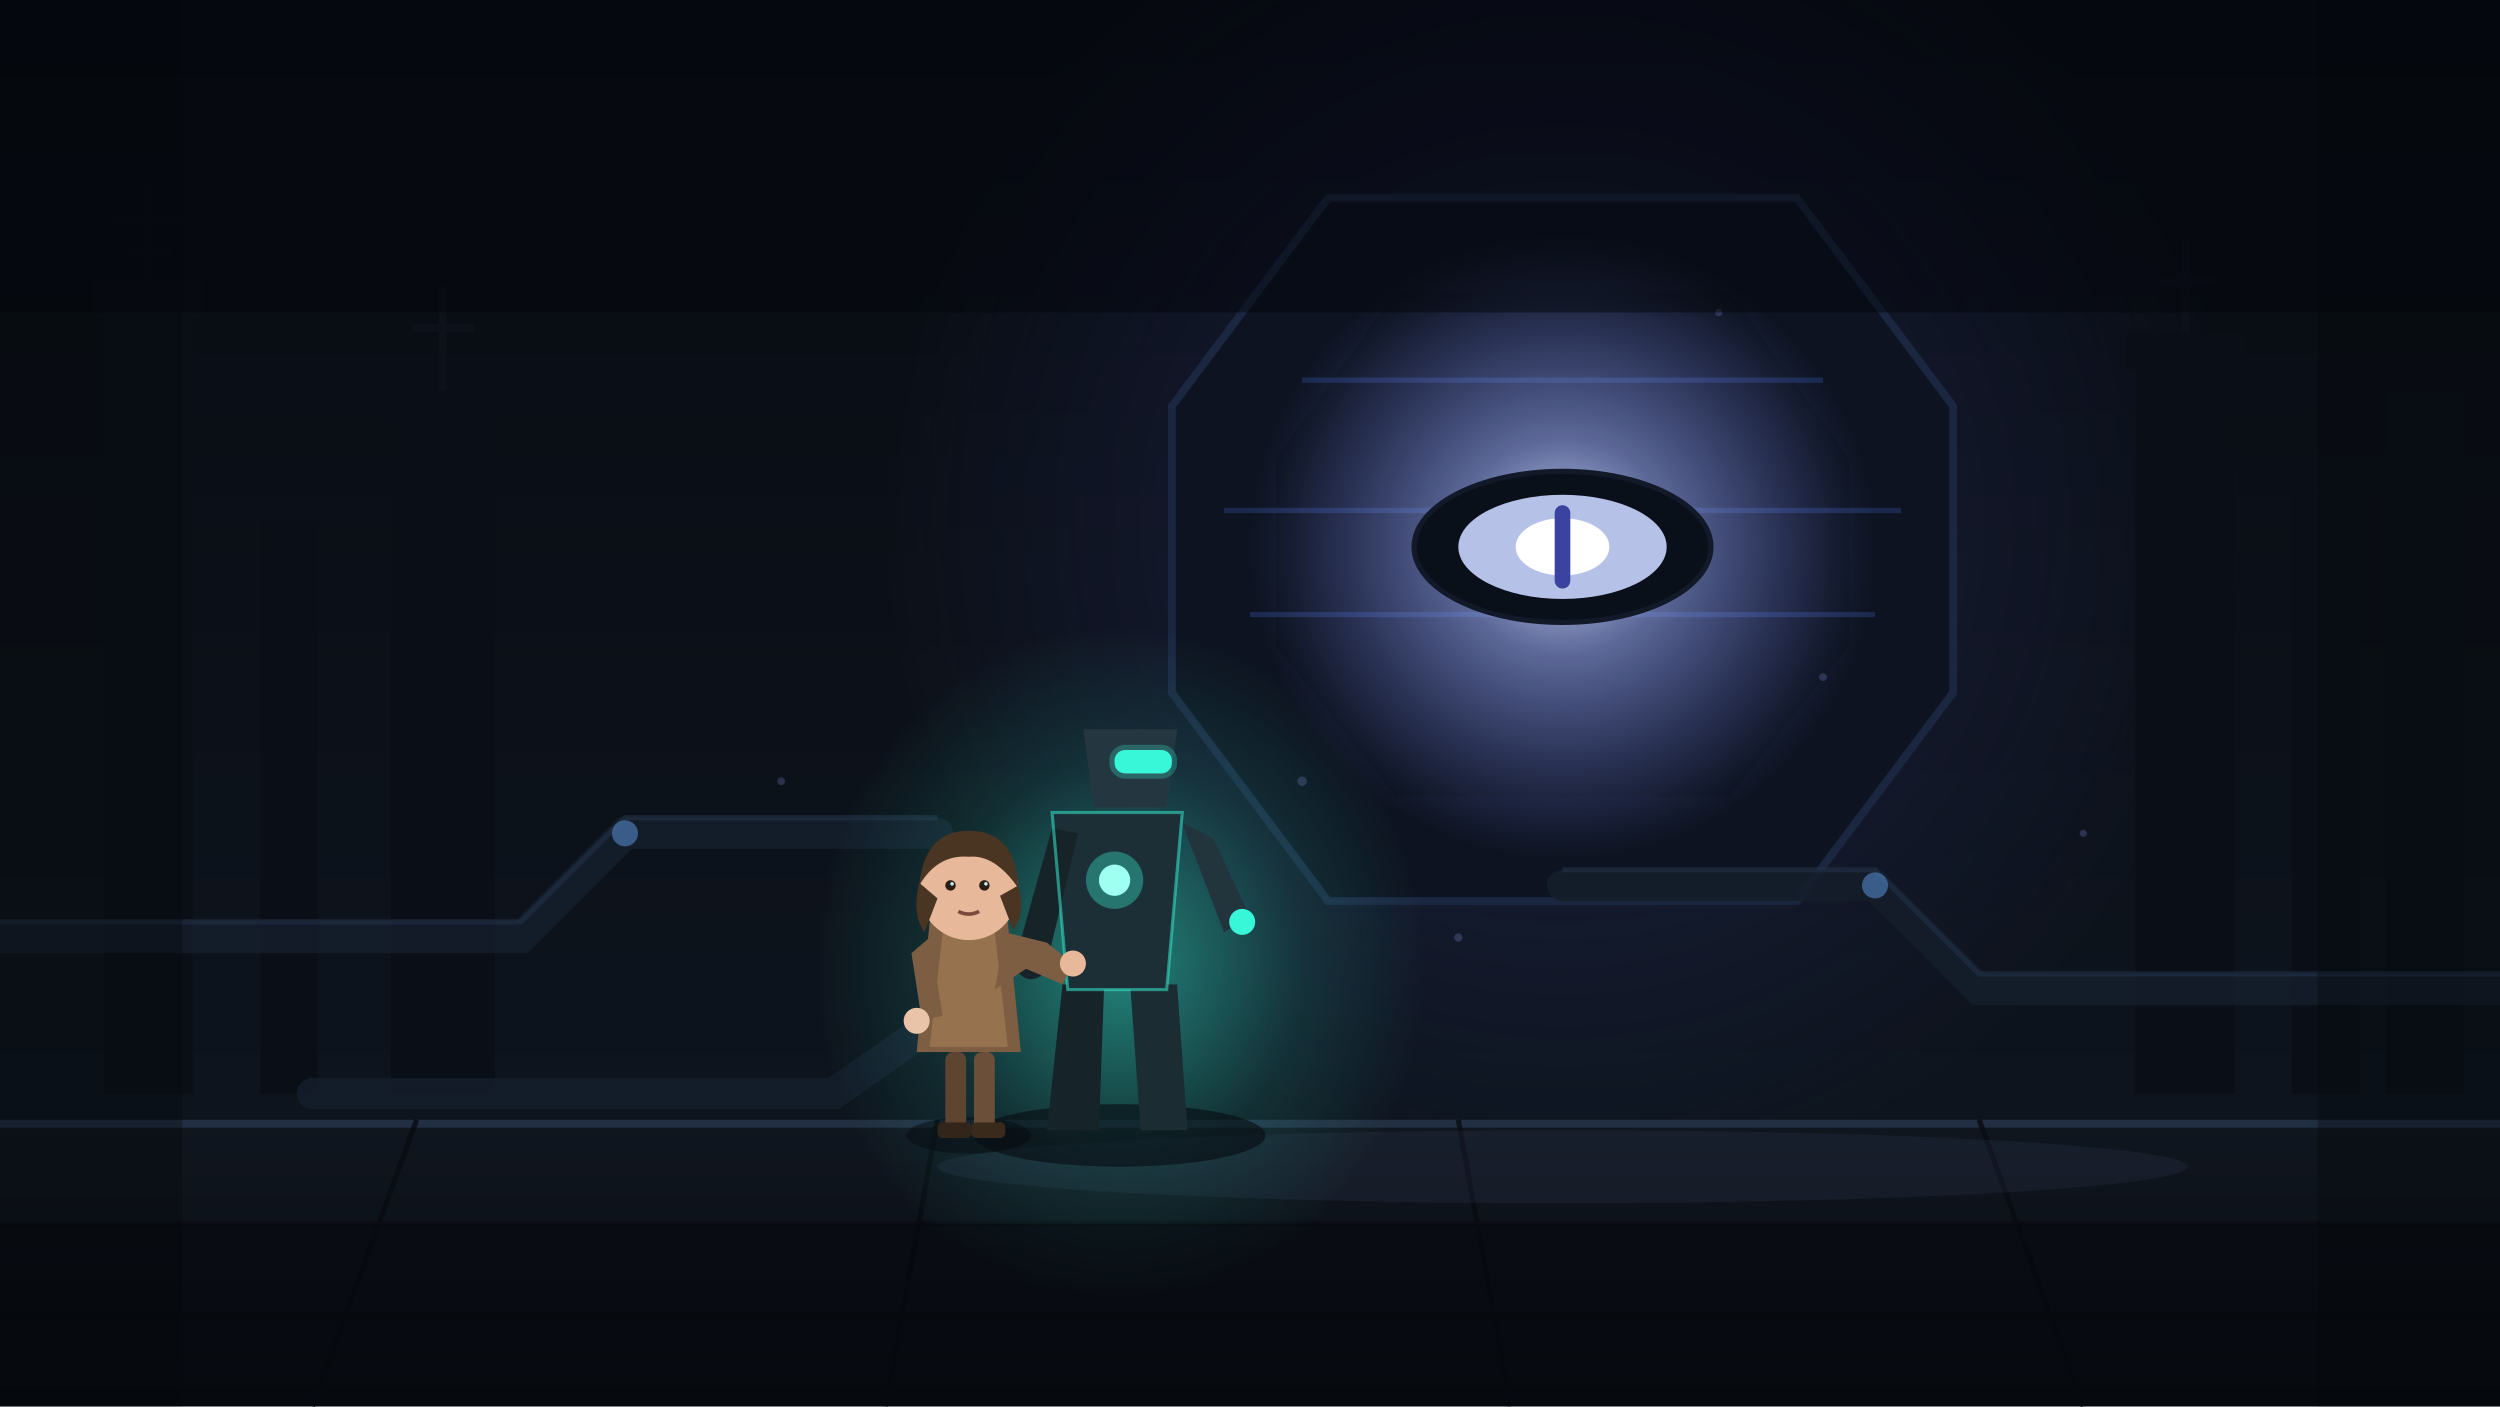
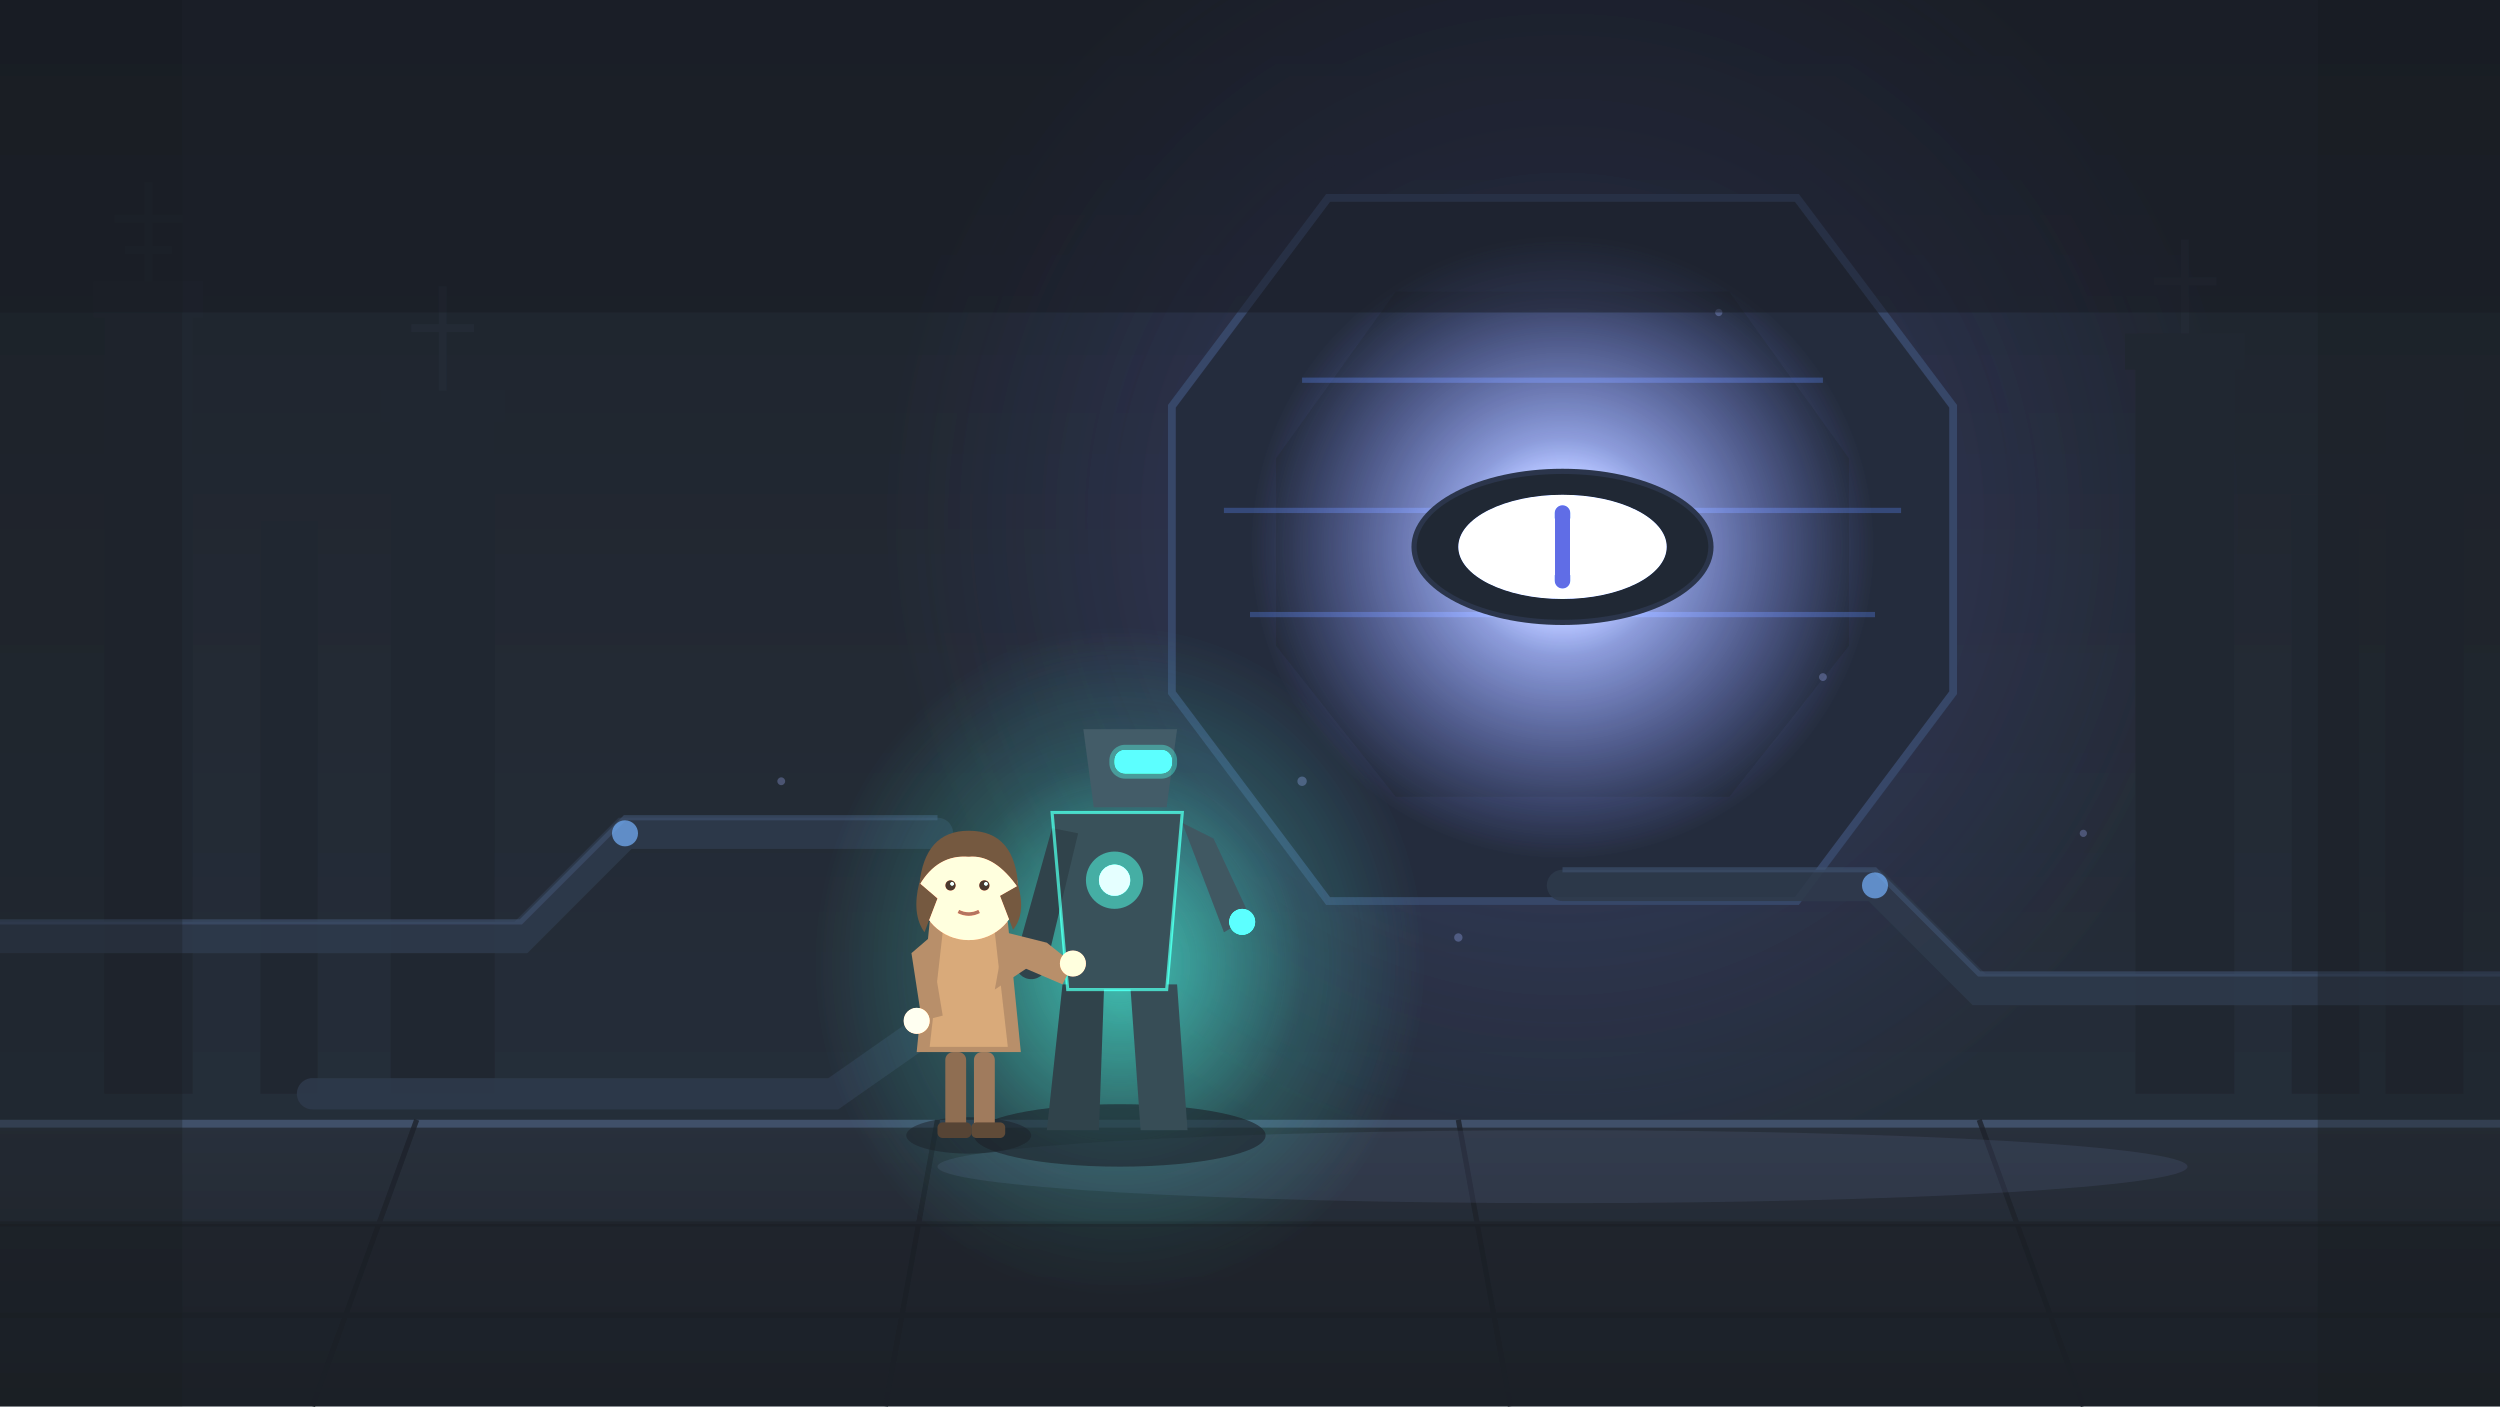
<svg xmlns="http://www.w3.org/2000/svg" width="960" height="540" viewBox="0 0 960 540" role="img">
  <defs>
    <linearGradient id="s5sky" x1="0" y1="0" x2="0" y2="1">
      <stop offset="0" stop-color="#070b12" />
      <stop offset="0.5" stop-color="#0c1119" />
      <stop offset="1" stop-color="#0e1620" />
    </linearGradient>
    <radialGradient id="s5eye" cx="0.5" cy="0.5" r="0.5">
      <stop offset="0" stop-color="#dfe6ff" stop-opacity="0.95" />
      <stop offset="0.35" stop-color="#9fb0ff" stop-opacity="0.55" />
      <stop offset="1" stop-color="#6f7dff" stop-opacity="0" />
    </radialGradient>
    <radialGradient id="s5aura" cx="0.5" cy="0.5" r="0.5">
      <stop offset="0" stop-color="#5a66c8" stop-opacity="0.3" />
      <stop offset="0.7" stop-color="#39408f" stop-opacity="0.1" />
      <stop offset="1" stop-color="#39408f" stop-opacity="0" />
    </radialGradient>
    <radialGradient id="s5rayGlow" cx="0.5" cy="0.5" r="0.5">
      <stop offset="0" stop-color="#37f7d8" stop-opacity="0.5" />
      <stop offset="0.6" stop-color="#37f7d8" stop-opacity="0.12" />
      <stop offset="1" stop-color="#37f7d8" stop-opacity="0" />
    </radialGradient>
    <linearGradient id="s5floor" x1="0" y1="0" x2="0" y2="1">
      <stop offset="0" stop-color="#10161f" />
      <stop offset="1" stop-color="#080c12" />
    </linearGradient>
+     <filter id="lift" x="0" y="0" width="100%" height="100%" color-interpolation-filters="sRGB">
+       <feComponentTransfer>
+         <feFuncR type="linear" slope="1.32" intercept="0.075" />
+         <feFuncG type="linear" slope="1.32" intercept="0.075" />
+         <feFuncB type="linear" slope="1.32" intercept="0.075" />
+       </feComponentTransfer>
+     </filter>
  </defs>
-   <rect x="0" y="0" width="960" height="540" fill="url(#s5sky)" />
-   <circle cx="600" cy="200" r="260" fill="url(#s5aura)" />
-   <g fill="#0a0f17">
-     <rect x="40" y="120" width="34" height="300" />
-     <rect x="36" y="108" width="42" height="14" />
-     <rect x="100" y="200" width="22" height="220" />
-     <rect x="150" y="160" width="40" height="260" />
-     <rect x="146" y="150" width="48" height="12" />
-     <rect x="820" y="140" width="38" height="280" />
-     <rect x="816" y="128" width="46" height="14" />
-     <rect x="880" y="190" width="26" height="230" />
-     <rect x="916" y="150" width="30" height="270" />
+   <g filter="url(#lift)">
+     <rect x="0" y="0" width="960" height="540" fill="url(#s5sky)" />
+     <circle cx="600" cy="200" r="260" fill="url(#s5aura)" />
+     <g fill="#0a0f17">
+       <rect x="40" y="120" width="34" height="300" />
+       <rect x="36" y="108" width="42" height="14" />
+       <rect x="100" y="200" width="22" height="220" />
+       <rect x="150" y="160" width="40" height="260" />
+       <rect x="146" y="150" width="48" height="12" />
+       <rect x="820" y="140" width="38" height="280" />
+       <rect x="816" y="128" width="46" height="14" />
+       <rect x="880" y="190" width="26" height="230" />
+       <rect x="916" y="150" width="30" height="270" />
+     </g>
+     <g stroke="#0c121b" stroke-width="3" fill="none" opacity="0.9">
+       <path d="M57 108 L 57 70 M44 84 L 70 84 M48 96 L 66 96" />
+       <path d="M170 150 L 170 110 M158 126 L 182 126" />
+       <path d="M839 128 L 839 92 M827 108 L 851 108" />
+     </g>
+     <g transform="translate(600 196)">
+       <polygon points="-150,-40 -90,-120 90,-120 150,-40 150,70 90,150 -90,150 -150,70" fill="#0d1320" stroke="#1b2740" stroke-width="3" />
+       <polygon points="-110,-20 -64,-84 64,-84 110,-20 110,52 64,110 -64,110 -110,52" fill="#0a1019" />
+       <g stroke="#27407a" stroke-width="2" opacity="0.5">
+         <line x1="-130" y1="0" x2="130" y2="0" />
+         <line x1="-120" y1="40" x2="120" y2="40" />
+         <line x1="-100" y1="-50" x2="100" y2="-50" />
+       </g>
+       <circle cx="0" cy="14" r="120" fill="url(#s5eye)" />
+       <ellipse cx="0" cy="14" rx="58" ry="30" fill="#121a2a" />
+       <ellipse cx="0" cy="14" rx="56" ry="28" fill="#0a1019" />
+       <ellipse cx="0" cy="14" rx="40" ry="20" fill="#c9d4ff" opacity="0.9" />
+       <ellipse cx="0" cy="14" rx="18" ry="11" fill="#ffffff" />
+       <rect x="-3" y="-2" width="6" height="32" rx="3" fill="#3a44a0" />
+     </g>
+     <g stroke="#141d2a" stroke-width="12" fill="none" opacity="0.9" stroke-linecap="round">
+       <path d="M0 360 L 200 360 L 240 320 L 360 320" />
+       <path d="M960 380 L 760 380 L 720 340 L 600 340" />
+       <path d="M120 420 L 320 420 L 360 392" />
+     </g>
+     <g stroke="#223047" stroke-width="2" fill="none" opacity="0.6">
+       <path d="M0 354 L 200 354 L 240 314 L 360 314" />
+       <path d="M960 374 L 760 374 L 720 334 L 600 334" />
+     </g>
+     <g fill="#4a78b0" opacity="0.7">
+       <circle cx="240" cy="320" r="5" />
+       <circle cx="720" cy="340" r="5" />
+       <circle cx="360" cy="392" r="4" />
+     </g>
+     <rect x="0" y="430" width="960" height="110" fill="url(#s5floor)" />
+     <rect x="0" y="430" width="960" height="3" fill="#2a3850" opacity="0.7" />
+     <g stroke="#070b11" stroke-width="2" opacity="0.8">
+       <line x1="0" y1="470" x2="960" y2="470" />
+       <line x1="0" y1="505" x2="960" y2="505" />
+       <line x1="160" y1="430" x2="120" y2="540" />
+       <line x1="360" y1="430" x2="340" y2="540" />
+       <line x1="560" y1="430" x2="580" y2="540" />
+       <line x1="760" y1="430" x2="800" y2="540" />
+     </g>
+     <ellipse cx="600" cy="448" rx="240" ry="14" fill="#9fb0ff" opacity="0.06" />
+     <g transform="translate(430 430)">
+       <ellipse cx="0" cy="-60" rx="118" ry="130" fill="url(#s5rayGlow)" />
+       <ellipse cx="0" cy="6" rx="56" ry="12" fill="#060a10" opacity="0.6" />
+       <path d="M-22 -52 L -6 -52 L -8 4 L -28 4 Z" fill="#16242a" />
+       <path d="M4 -52 L 22 -52 L 26 4 L 8 4 Z" fill="#1b2c33" />
+       <path d="M-26 -118 L 24 -118 L 18 -50 L -20 -50 Z" fill="#1d2f36" />
+       <circle cx="-2" cy="-92" r="11" fill="#37f7d8" opacity="0.35" />
+       <circle cx="-2" cy="-92" r="6" fill="#9ffff0" />
+       <path d="M-26 -112 L -16 -110 L -28 -60 L -40 -62 Z" fill="#16242a" />
+       <circle cx="-34" cy="-60" r="6" fill="#16242a" />
+       <path d="M24 -114 L 36 -108 L 50 -78 L 40 -72 Z" fill="#22343c" />
+       <circle cx="47" cy="-76" r="5" fill="#37f7d8" />
+       <path d="M-14 -150 L 22 -150 L 18 -120 L -10 -120 Z" fill="#243740" />
+       <rect x="-2" y="-142" width="22" height="9" rx="4" fill="#37f7d8" />
+       <rect x="-4" y="-144" width="26" height="13" rx="6" fill="#37f7d8" opacity="0.25" />
+       <path d="M-26 -118 L 24 -118 L 18 -50 L -20 -50 Z" fill="none" stroke="#37f7d8" stroke-width="1.2" opacity="0.5" />
+     </g>
+     <g transform="translate(372 436)">
+       <ellipse cx="0" cy="0" rx="24" ry="7" fill="#060a10" opacity="0.5" />
+       <rect x="-9" y="-32" width="8" height="32" rx="3" fill="#5e4530" />
+       <rect x="2" y="-32" width="8" height="32" rx="3" fill="#6b4f38" />
+       <rect x="-12" y="-5" width="13" height="6" rx="2" fill="#33251a" />
+       <rect x="1" y="-5" width="13" height="6" rx="2" fill="#3a2a1c" />
+       <path d="M-15 -82 L 15 -82 L 20 -32 L -20 -32 Z" fill="#7d5e42" />
+       <path d="M-10 -78 L 10 -78 L 15 -34 L -15 -34 Z" fill="#9a7650" opacity="0.85" />
+       <path d="M14 -78 L 30 -74 L 40 -66 L 36 -58 L 22 -64 L 10 -56 Z" fill="#7d5e42" />
+       <circle cx="40" cy="-66" r="5" fill="#e8b89a" />
+       <path d="M-15 -76 L -22 -70 L -18 -44 L -10 -46 Z" fill="#7d5e42" />
+       <circle cx="-20" cy="-44" r="5" fill="#eac4a8" />
+       <circle cx="0" cy="-94" r="19" fill="#e8b89a" />
+       <path d="M-19 -96 Q-17 -117 0 -117 Q18 -117 19 -95 Q10 -108 0 -107 Q-12 -108 -19 -96 Z" fill="#4a3522" />
+       <path d="M-19 -97 Q-22 -85 -17 -78 L-12 -91 Z" fill="#4a3522" />
+       <path d="M19 -96 Q22 -85 17 -79 L12 -92 Z" fill="#4a3522" />
+       <circle cx="-7" cy="-96" r="2" fill="#2a1d14" />
+       <circle cx="6" cy="-96" r="2" fill="#2a1d14" />
+       <circle cx="-6.4" cy="-96.6" r="0.7" fill="#bfeef0" />
+       <circle cx="6.6" cy="-96.6" r="0.7" fill="#bfeef0" />
+       <path d="M-4 -86 Q0 -84 4 -86" fill="none" stroke="#7a4a3a" stroke-width="1.4" />
+     </g>
+     <g fill="#9fb0ff" opacity="0.2">
+       <circle cx="500" cy="300" r="1.8" />
+       <circle cx="700" cy="260" r="1.5" />
+       <circle cx="560" cy="360" r="1.6" />
+       <circle cx="800" cy="320" r="1.4" />
+       <circle cx="300" cy="300" r="1.5" />
+       <circle cx="660" cy="120" r="1.4" />
+     </g>
+     <rect x="0" y="0" width="960" height="120" fill="#04060b" opacity="0.5" />
+     <rect x="0" y="470" width="960" height="70" fill="#04060b" opacity="0.45" />
+     <rect x="0" y="0" width="70" height="540" fill="#04060b" opacity="0.32" />
+     <rect x="890" y="0" width="70" height="540" fill="#04060b" opacity="0.32" />
  </g>
-   <g stroke="#0c121b" stroke-width="3" fill="none" opacity="0.9">
-     <path d="M57 108 L 57 70 M44 84 L 70 84 M48 96 L 66 96" />
-     <path d="M170 150 L 170 110 M158 126 L 182 126" />
-     <path d="M839 128 L 839 92 M827 108 L 851 108" />
-   </g>
-   <g transform="translate(600 196)">
-     <polygon points="-150,-40 -90,-120 90,-120 150,-40 150,70 90,150 -90,150 -150,70" fill="#0d1320" stroke="#1b2740" stroke-width="3" />
-     <polygon points="-110,-20 -64,-84 64,-84 110,-20 110,52 64,110 -64,110 -110,52" fill="#0a1019" />
-     <g stroke="#27407a" stroke-width="2" opacity="0.5">
-       <line x1="-130" y1="0" x2="130" y2="0" />
-       <line x1="-120" y1="40" x2="120" y2="40" />
-       <line x1="-100" y1="-50" x2="100" y2="-50" />
-     </g>
-     <circle cx="0" cy="14" r="120" fill="url(#s5eye)" />
-     <ellipse cx="0" cy="14" rx="58" ry="30" fill="#121a2a" />
-     <ellipse cx="0" cy="14" rx="56" ry="28" fill="#0a1019" />
-     <ellipse cx="0" cy="14" rx="40" ry="20" fill="#c9d4ff" opacity="0.9" />
-     <ellipse cx="0" cy="14" rx="18" ry="11" fill="#ffffff" />
-     <rect x="-3" y="-2" width="6" height="32" rx="3" fill="#3a44a0" />
-   </g>
-   <g stroke="#141d2a" stroke-width="12" fill="none" opacity="0.9" stroke-linecap="round">
-     <path d="M0 360 L 200 360 L 240 320 L 360 320" />
-     <path d="M960 380 L 760 380 L 720 340 L 600 340" />
-     <path d="M120 420 L 320 420 L 360 392" />
-   </g>
-   <g stroke="#223047" stroke-width="2" fill="none" opacity="0.6">
-     <path d="M0 354 L 200 354 L 240 314 L 360 314" />
-     <path d="M960 374 L 760 374 L 720 334 L 600 334" />
-   </g>
-   <g fill="#4a78b0" opacity="0.7">
-     <circle cx="240" cy="320" r="5" />
-     <circle cx="720" cy="340" r="5" />
-     <circle cx="360" cy="392" r="4" />
-   </g>
-   <rect x="0" y="430" width="960" height="110" fill="url(#s5floor)" />
-   <rect x="0" y="430" width="960" height="3" fill="#2a3850" opacity="0.7" />
-   <g stroke="#070b11" stroke-width="2" opacity="0.8">
-     <line x1="0" y1="470" x2="960" y2="470" />
-     <line x1="0" y1="505" x2="960" y2="505" />
-     <line x1="160" y1="430" x2="120" y2="540" />
-     <line x1="360" y1="430" x2="340" y2="540" />
-     <line x1="560" y1="430" x2="580" y2="540" />
-     <line x1="760" y1="430" x2="800" y2="540" />
-   </g>
-   <ellipse cx="600" cy="448" rx="240" ry="14" fill="#9fb0ff" opacity="0.06" />
-   <g transform="translate(430 430)">
-     <ellipse cx="0" cy="-60" rx="118" ry="130" fill="url(#s5rayGlow)" />
-     <ellipse cx="0" cy="6" rx="56" ry="12" fill="#060a10" opacity="0.6" />
-     <path d="M-22 -52 L -6 -52 L -8 4 L -28 4 Z" fill="#16242a" />
-     <path d="M4 -52 L 22 -52 L 26 4 L 8 4 Z" fill="#1b2c33" />
-     <path d="M-26 -118 L 24 -118 L 18 -50 L -20 -50 Z" fill="#1d2f36" />
-     <circle cx="-2" cy="-92" r="11" fill="#37f7d8" opacity="0.35" />
-     <circle cx="-2" cy="-92" r="6" fill="#9ffff0" />
-     <path d="M-26 -112 L -16 -110 L -28 -60 L -40 -62 Z" fill="#16242a" />
-     <circle cx="-34" cy="-60" r="6" fill="#16242a" />
-     <path d="M24 -114 L 36 -108 L 50 -78 L 40 -72 Z" fill="#22343c" />
-     <circle cx="47" cy="-76" r="5" fill="#37f7d8" />
-     <path d="M-14 -150 L 22 -150 L 18 -120 L -10 -120 Z" fill="#243740" />
-     <rect x="-2" y="-142" width="22" height="9" rx="4" fill="#37f7d8" />
-     <rect x="-4" y="-144" width="26" height="13" rx="6" fill="#37f7d8" opacity="0.25" />
-     <path d="M-26 -118 L 24 -118 L 18 -50 L -20 -50 Z" fill="none" stroke="#37f7d8" stroke-width="1.2" opacity="0.5" />
-   </g>
-   <g transform="translate(372 436)">
-     <ellipse cx="0" cy="0" rx="24" ry="7" fill="#060a10" opacity="0.5" />
-     <rect x="-9" y="-32" width="8" height="32" rx="3" fill="#5e4530" />
-     <rect x="2" y="-32" width="8" height="32" rx="3" fill="#6b4f38" />
-     <rect x="-12" y="-5" width="13" height="6" rx="2" fill="#33251a" />
-     <rect x="1" y="-5" width="13" height="6" rx="2" fill="#3a2a1c" />
-     <path d="M-15 -82 L 15 -82 L 20 -32 L -20 -32 Z" fill="#7d5e42" />
-     <path d="M-10 -78 L 10 -78 L 15 -34 L -15 -34 Z" fill="#9a7650" opacity="0.85" />
-     <path d="M14 -78 L 30 -74 L 40 -66 L 36 -58 L 22 -64 L 10 -56 Z" fill="#7d5e42" />
-     <circle cx="40" cy="-66" r="5" fill="#e8b89a" />
-     <path d="M-15 -76 L -22 -70 L -18 -44 L -10 -46 Z" fill="#7d5e42" />
-     <circle cx="-20" cy="-44" r="5" fill="#eac4a8" />
-     <circle cx="0" cy="-94" r="19" fill="#e8b89a" />
-     <path d="M-19 -96 Q-17 -117 0 -117 Q18 -117 19 -95 Q10 -108 0 -107 Q-12 -108 -19 -96 Z" fill="#4a3522" />
-     <path d="M-19 -97 Q-22 -85 -17 -78 L-12 -91 Z" fill="#4a3522" />
-     <path d="M19 -96 Q22 -85 17 -79 L12 -92 Z" fill="#4a3522" />
-     <circle cx="-7" cy="-96" r="2" fill="#2a1d14" />
-     <circle cx="6" cy="-96" r="2" fill="#2a1d14" />
-     <circle cx="-6.4" cy="-96.6" r="0.7" fill="#bfeef0" />
-     <circle cx="6.6" cy="-96.6" r="0.7" fill="#bfeef0" />
-     <path d="M-4 -86 Q0 -84 4 -86" fill="none" stroke="#7a4a3a" stroke-width="1.4" />
-   </g>
-   <g fill="#9fb0ff" opacity="0.2">
-     <circle cx="500" cy="300" r="1.8" />
-     <circle cx="700" cy="260" r="1.5" />
-     <circle cx="560" cy="360" r="1.6" />
-     <circle cx="800" cy="320" r="1.4" />
-     <circle cx="300" cy="300" r="1.5" />
-     <circle cx="660" cy="120" r="1.4" />
-   </g>
-   <rect x="0" y="0" width="960" height="120" fill="#04060b" opacity="0.5" />
-   <rect x="0" y="470" width="960" height="70" fill="#04060b" opacity="0.45" />
-   <rect x="0" y="0" width="70" height="540" fill="#04060b" opacity="0.32" />
-   <rect x="890" y="0" width="70" height="540" fill="#04060b" opacity="0.32" />
</svg>
